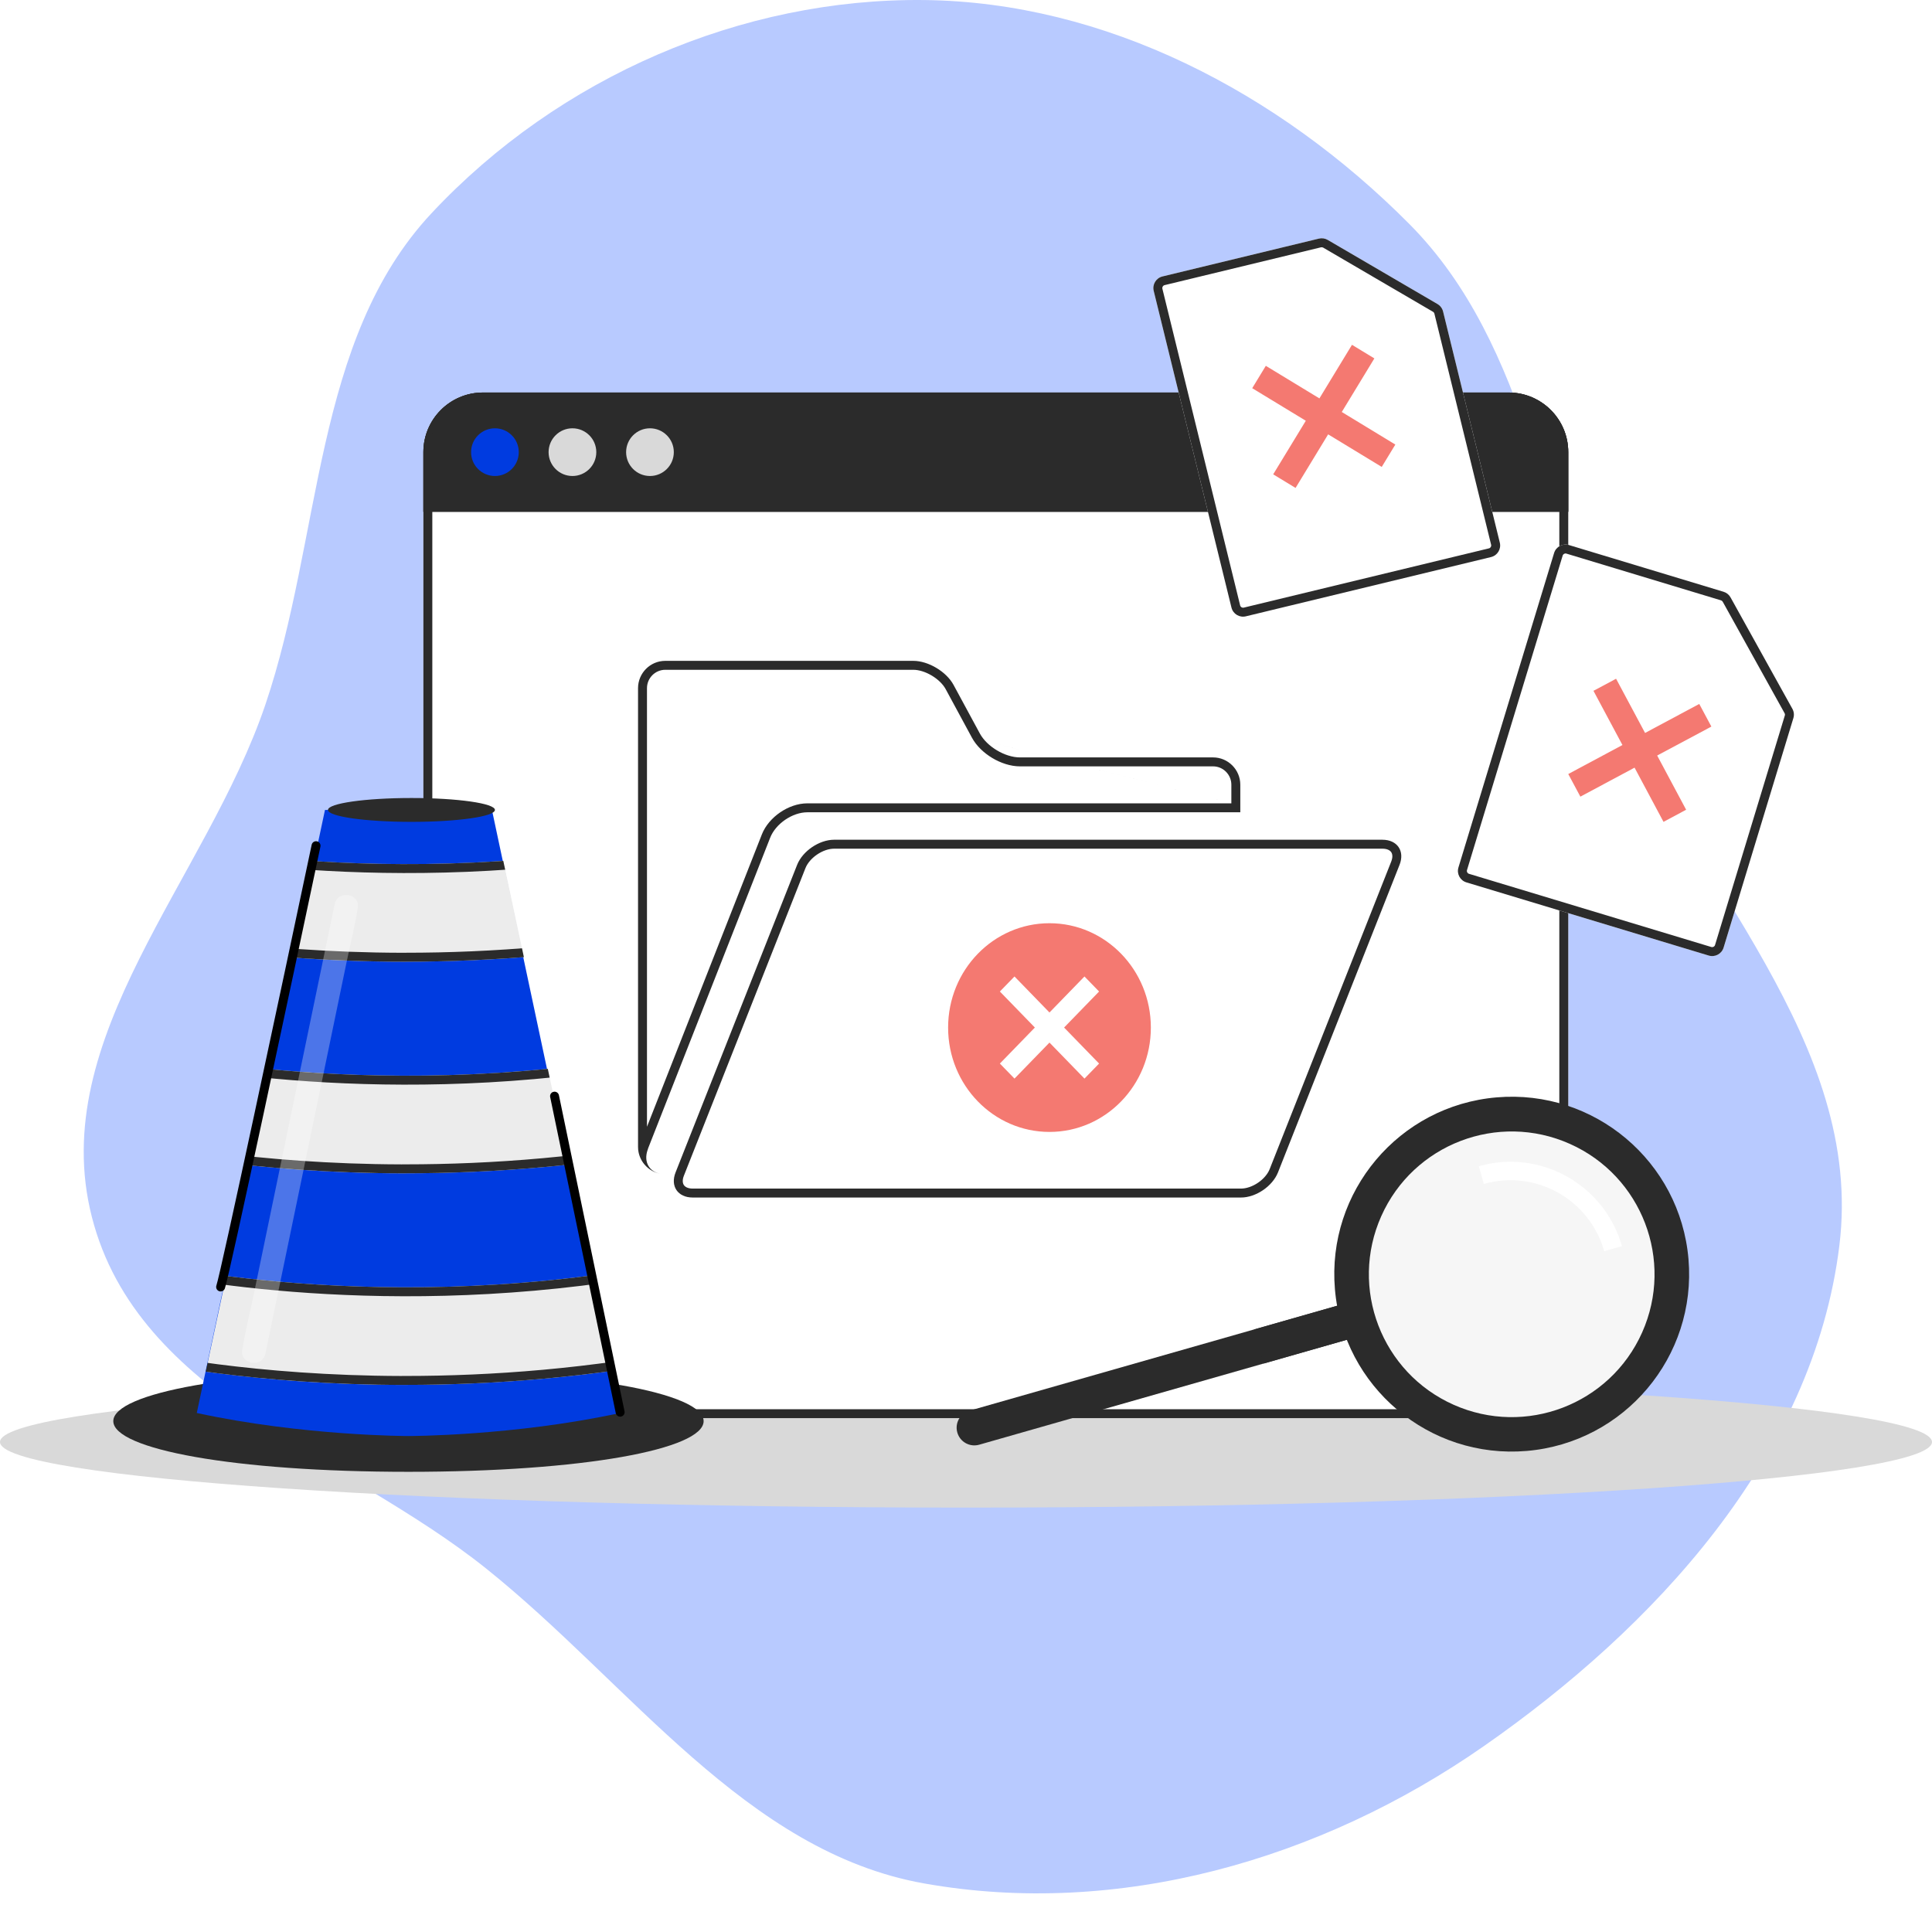
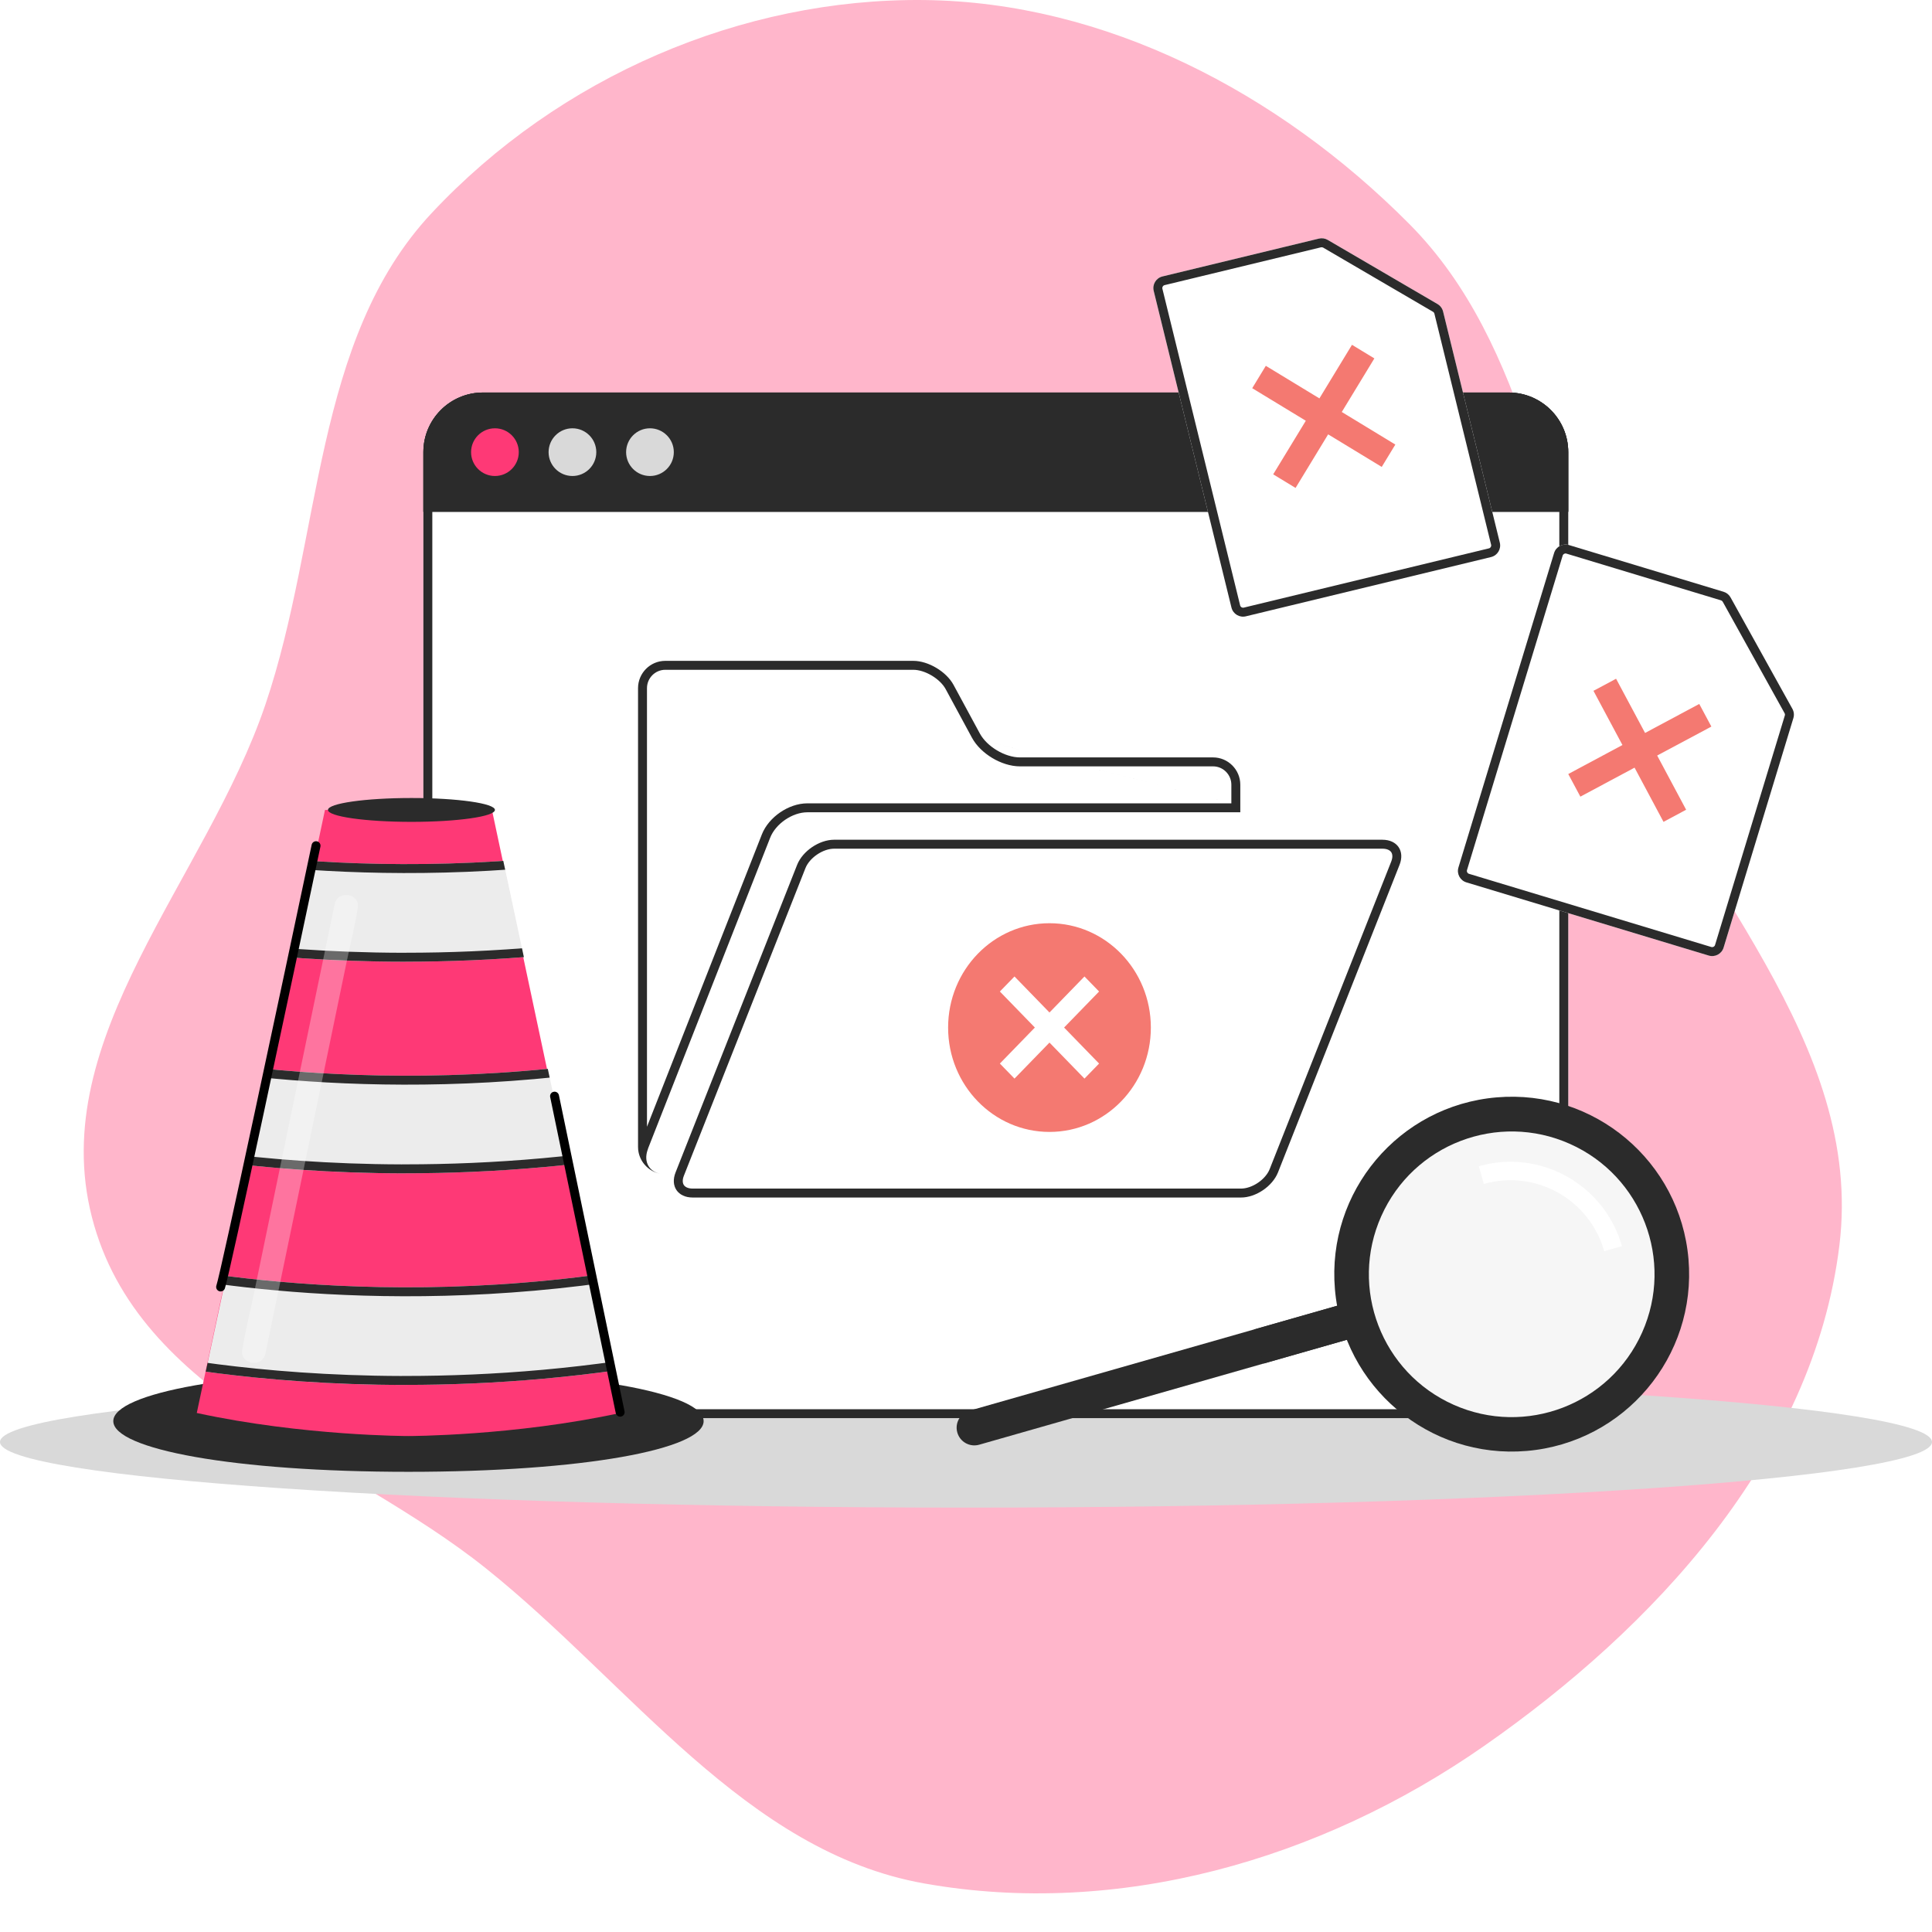
<svg xmlns="http://www.w3.org/2000/svg" width="300" height="300" viewBox="0 0 300 300" fill="none">
  <rect width="300" height="300" fill="#CACACA" />
  <g id="Illustration">
    <rect width="2438" height="5632" transform="translate(-1682 -1444)" fill="white" />
    <g id="Frame 888">
      <g id="Frame 886">
        <rect x="-15.5" y="-47.5" width="331" height="995" stroke="#ECECEC" />
        <g id="file_not_found_flat">
          <rect x="-15.5" y="-15.5" width="331" height="963" rx="4.5" stroke="#9747FF" stroke-dasharray="10 5" />
          <g id="Theme=Light">
-             <path id="Vector" fill-rule="evenodd" clip-rule="evenodd" d="M143.493 0.006C171.58 0.314 198.492 14.294 218.841 34.783C237.619 53.692 239.94 82.686 250.488 107.743C262.758 136.889 289.505 161.762 285.618 193.403C281.569 226.353 256.634 252.863 230.412 271.138C204.95 288.883 173.558 297.808 143.493 292.458C115.794 287.529 97.897 261.508 75.5 243.571C53.682 226.099 21.404 216.921 14.265 188.969C7.141 161.076 32.02 136.57 41.224 109.368C50.039 83.316 48.608 52.786 67.001 33.117C86.865 11.876 115.256 -0.304 143.493 0.006Z" fill="#B8CAFF" />
+             <path id="Vector" fill-rule="evenodd" clip-rule="evenodd" d="M143.493 0.006C171.58 0.314 198.492 14.294 218.841 34.783C237.619 53.692 239.94 82.686 250.488 107.743C262.758 136.889 289.505 161.762 285.618 193.403C281.569 226.353 256.634 252.863 230.412 271.138C204.95 288.883 173.558 297.808 143.493 292.458C115.794 287.529 97.897 261.508 75.5 243.571C53.682 226.099 21.404 216.921 14.265 188.969C7.141 161.076 32.02 136.57 41.224 109.368C50.039 83.316 48.608 52.786 67.001 33.117C86.865 11.876 115.256 -0.304 143.493 0.006Z" fill="#FFB6CB" />
            <g id="Group 7">
              <path id="Vector_2" d="M150 234.099C232.843 234.099 300 229.539 300 223.913C300 218.288 232.843 213.728 150 213.728C67.157 213.728 0 218.288 0 223.913C0 229.539 67.157 234.099 150 234.099Z" fill="#D9D9D9" />
              <path id="Vector_3" d="M234.259 60.951H75C69.886 60.951 65.741 65.096 65.741 70.21V220.21H243.518V70.21C243.518 65.096 239.373 60.951 234.259 60.951Z" fill="white" />
              <path id="Vector (Stroke)" fill-rule="evenodd" clip-rule="evenodd" d="M234.259 62.34H75C70.653 62.34 67.13 65.863 67.13 70.21V218.821H242.13V70.21C242.13 65.863 238.606 62.34 234.259 62.34ZM75 60.951H234.259C239.373 60.951 243.518 65.096 243.518 70.21V220.21H65.741V70.21C65.741 65.096 69.886 60.951 75 60.951Z" fill="#2B2B2B" />
              <path id="Vector_4" d="M234.259 60.951H75C69.886 60.951 65.741 65.096 65.741 70.21V79.469H243.518V70.21C243.518 65.096 239.373 60.951 234.259 60.951Z" fill="#2B2B2B" />
              <path id="Vector (Stroke)_2" fill-rule="evenodd" clip-rule="evenodd" d="M234.259 61.877H75C70.398 61.877 66.667 65.607 66.667 70.21V78.543H242.593V70.21C242.593 65.607 238.862 61.877 234.259 61.877ZM75 60.951H234.259C239.373 60.951 243.518 65.096 243.518 70.21V79.469H65.741V70.21C65.741 65.096 69.886 60.951 75 60.951Z" fill="#2B2B2B" />
-               <path id="Vector_5" d="M80.555 70.21C80.555 72.255 78.897 73.913 76.852 73.913C74.807 73.913 73.148 72.255 73.148 70.21C73.148 68.165 74.807 66.506 76.852 66.506C78.897 66.506 80.555 68.165 80.555 70.21Z" fill="#003BE0" />
+               <path id="Vector_5" d="M80.555 70.21C80.555 72.255 78.897 73.913 76.852 73.913C74.807 73.913 73.148 72.255 73.148 70.21C73.148 68.165 74.807 66.506 76.852 66.506C78.897 66.506 80.555 68.165 80.555 70.21Z" fill="#FE3976" />
              <path id="Vector_6" d="M92.593 70.21C92.593 72.255 90.934 73.913 88.889 73.913C86.844 73.913 85.185 72.255 85.185 70.21C85.185 68.165 86.844 66.506 88.889 66.506C90.934 66.506 92.593 68.165 92.593 70.21Z" fill="#D9D9D9" />
              <path id="Vector_7" d="M104.63 70.21C104.63 72.255 102.971 73.913 100.926 73.913C98.881 73.913 97.222 72.255 97.222 70.21C97.222 68.165 98.881 66.506 100.926 66.506C102.971 66.506 104.63 68.165 104.63 70.21Z" fill="#D9D9D9" />
              <path id="Vector_8" d="M217.32 134.295C218.169 132.151 216.968 130.395 214.661 130.395H129.517C127.205 130.395 124.626 132.151 123.776 134.295L104.903 182.051C104.053 184.195 105.255 185.951 107.561 185.951H192.705C195.017 185.951 197.596 184.195 198.446 182.051L217.32 134.295Z" fill="white" />
              <path id="Vector (Stroke)_3" fill-rule="evenodd" clip-rule="evenodd" d="M216.028 133.784L216.028 133.783C216.322 133.042 216.195 132.57 216.027 132.324C215.858 132.076 215.462 131.784 214.661 131.784H129.517C128.696 131.784 127.74 132.104 126.879 132.69C126.018 133.275 125.369 134.045 125.068 134.806L106.194 182.563C105.9 183.304 106.027 183.775 106.195 184.022C106.365 184.269 106.76 184.562 107.561 184.562H192.705C193.526 184.562 194.482 184.241 195.343 183.656C196.204 183.071 196.853 182.3 197.155 181.539L216.028 133.784ZM217.32 134.295C218.169 132.151 216.968 130.395 214.661 130.395H129.517C127.205 130.395 124.626 132.151 123.776 134.295L104.903 182.051C104.053 184.195 105.255 185.951 107.561 185.951H192.705C195.017 185.951 197.596 184.195 198.446 182.051L217.32 134.295Z" fill="#2B2B2B" />
              <path id="Vector_9" d="M100.612 178.382L119.594 130.075C120.449 127.907 123.043 126.131 125.368 126.131H192.593V121.849C192.593 119.516 190.694 117.611 188.369 117.611H158.382C156.057 117.611 153.249 115.933 152.144 113.887L148.061 106.341C146.95 104.289 144.143 102.617 141.823 102.617H103.298C100.972 102.617 99.074 104.522 99.074 106.856V178.088C99.074 180.134 100.539 181.855 102.474 182.247C100.704 181.873 99.88 180.281 100.624 178.388L100.612 178.382Z" fill="white" />
              <path id="Vector (Stroke)_4" fill-rule="evenodd" clip-rule="evenodd" d="M99.104 178.593C99.099 178.548 99.094 178.503 99.09 178.458C99.079 178.336 99.074 178.213 99.074 178.088V106.856C99.074 104.522 100.972 102.617 103.298 102.617H141.823C144.143 102.617 146.95 104.289 148.061 106.341L152.144 113.887C153.249 115.933 156.057 117.611 158.382 117.611H188.369C190.694 117.611 192.593 119.516 192.593 121.849V126.131H125.368C123.043 126.131 120.449 127.907 119.594 130.075L100.612 178.382L100.624 178.388C100.587 178.484 100.553 178.578 100.524 178.672C99.965 180.438 100.793 181.892 102.474 182.247C100.918 181.932 99.666 180.757 99.235 179.245C99.175 179.034 99.131 178.816 99.104 178.593ZM191.204 124.742H125.368C123.869 124.742 122.371 125.306 121.146 126.143C119.921 126.981 118.851 128.172 118.302 129.566L118.302 129.567L100.463 174.964V106.856C100.463 105.285 101.744 104.006 103.298 104.006H141.823C142.673 104.006 143.711 104.322 144.684 104.903C145.656 105.483 146.431 106.248 146.84 107.002L150.922 114.547M191.204 124.742V121.849C191.204 120.278 189.923 119 188.369 119H158.382C156.909 119 155.382 118.478 154.093 117.709C152.805 116.939 151.622 115.843 150.923 114.548" fill="#2B2B2B" />
              <path id="Vector_10" d="M162.963 143.358C154.268 143.358 147.222 150.611 147.222 159.562C147.222 168.512 154.268 175.765 162.963 175.765C171.658 175.765 178.704 168.512 178.704 159.562C178.704 150.611 171.658 143.358 162.963 143.358ZM170.665 165.149L168.396 167.484L162.963 161.891L157.53 167.484L155.261 165.149L160.695 159.556L155.261 153.962L157.53 151.627L162.963 157.22L168.396 151.627L170.665 153.962L165.231 159.556L170.665 165.149Z" fill="#F47971" />
              <path id="Vector_11" d="M231.322 195.991L150.54 219.048C149.081 219.465 148.235 220.986 148.652 222.445C149.068 223.905 150.589 224.75 152.049 224.334L232.831 201.277C234.29 200.86 235.136 199.339 234.719 197.88C234.303 196.42 232.782 195.574 231.322 195.991Z" fill="#2B2B2B" />
              <path id="Vector_12" d="M233.962 195.24L194.716 206.442L196.224 211.727L235.471 200.525L233.962 195.24Z" fill="#2B2B2B" />
              <path id="Vector_13" d="M237.071 225.301C252.232 224.012 263.477 210.677 262.188 195.516C260.899 180.355 247.564 169.109 232.403 170.399C217.242 171.688 205.997 185.023 207.286 200.184C208.575 215.345 221.91 226.59 237.071 225.301Z" fill="#2B2B2B" />
              <path id="Vector_14" d="M254.99 206.903C259.977 195.717 254.952 182.606 243.767 177.619C232.581 172.632 219.47 177.657 214.483 188.842C209.496 200.028 214.521 213.139 225.706 218.126C236.892 223.113 250.003 218.088 254.99 206.903Z" fill="#F6F6F6" />
              <path id="Vector_15" d="M251.846 193.498L249.106 194.284C246.815 186.226 238.428 181.547 230.412 183.842L229.63 181.09C239.16 178.358 249.132 183.924 251.852 193.498H251.846Z" fill="white" />
              <path id="Vector_16" d="M268.719 92.765C268.486 92.344 268.097 92.03 267.636 91.891L243.628 84.634C242.651 84.338 241.618 84.89 241.321 85.867L226.466 134.703C226.168 135.683 226.722 136.719 227.702 137.015L265.332 148.379C266.309 148.674 267.342 148.122 267.639 147.145L278.475 111.506C278.621 111.026 278.566 110.507 278.323 110.069L268.719 92.765Z" fill="white" />
              <path id="Vector (Stroke)_5" fill-rule="evenodd" clip-rule="evenodd" d="M267.234 93.221L243.227 85.963C242.982 85.889 242.724 86.027 242.65 86.272L227.795 135.107C227.72 135.352 227.859 135.611 228.104 135.685L265.733 147.05C265.978 147.123 266.236 146.985 266.31 146.741L277.147 111.102C277.183 110.982 277.169 110.852 277.108 110.743L267.505 93.439C267.446 93.334 267.349 93.255 267.234 93.221ZM267.636 91.891C268.097 92.03 268.486 92.344 268.719 92.765L278.323 110.069C278.566 110.507 278.621 111.026 278.475 111.506L267.639 147.145C267.342 148.122 266.309 148.674 265.332 148.379L227.702 137.015C226.722 136.719 226.168 135.683 226.466 134.703L241.321 85.867C241.618 84.89 242.651 84.338 243.628 84.634L267.636 91.891Z" fill="#2B2B2B" />
              <path id="Vector_17" d="M265.741 112.823L263.86 109.309L255.446 113.812L250.944 105.395L247.432 107.27L251.933 115.687L243.519 120.19L245.399 123.703L253.814 119.2L258.309 127.617L261.822 125.736L257.326 117.319L265.741 112.823Z" fill="#F47971" />
              <path id="Vector_18" d="M206.166 37.253C205.752 37.011 205.262 36.939 204.796 37.052L180.51 42.925C179.513 43.166 178.902 44.171 179.147 45.167L191.221 94.344C191.465 95.335 192.463 95.942 193.455 95.702L231.527 86.499C232.524 86.258 233.135 85.254 232.89 84.258L224.081 48.371C223.961 47.884 223.65 47.466 223.217 47.213L206.166 37.253Z" fill="white" />
              <path id="Vector (Stroke)_6" fill-rule="evenodd" clip-rule="evenodd" d="M205.123 38.402L180.836 44.275C180.587 44.336 180.435 44.587 180.496 44.836L192.57 94.013C192.631 94.26 192.881 94.412 193.129 94.352L231.201 85.149C231.45 85.089 231.603 84.838 231.541 84.589L222.732 48.702C222.702 48.58 222.624 48.476 222.516 48.413L205.465 38.452C205.362 38.392 205.239 38.374 205.123 38.402ZM204.796 37.052C205.262 36.939 205.752 37.011 206.166 37.253L223.217 47.213C223.65 47.466 223.961 47.884 224.081 48.371L232.89 84.258C233.135 85.254 232.524 86.258 231.527 86.499L193.455 95.702C192.463 95.942 191.465 95.335 191.221 94.344L179.147 45.167C178.902 44.171 179.513 43.166 180.51 42.925L204.796 37.052Z" fill="#2B2B2B" />
              <path id="Vector_19" d="M213.41 55.654L209.936 53.543L204.878 61.863L196.556 56.805L194.444 60.278L202.766 65.335L197.701 73.655L201.175 75.765L206.234 67.446L214.555 72.503L216.667 69.031L208.351 63.973L213.41 55.654Z" fill="#F47971" />
              <g id="Group 19">
                <path id="Vector_20" d="M109.259 220.673C109.259 225.024 90.6 228.543 63.426 228.543C36.252 228.543 17.593 225.018 17.593 220.673C17.593 216.328 36.252 212.802 63.426 212.802C90.6 212.802 109.259 216.328 109.259 220.673Z" fill="#2B2B2B" />
-                 <path id="Vector_21" d="M76.389 125.765H50.463L30.555 219.407C47.064 222.988 63.426 222.988 63.426 222.988C63.426 222.988 79.788 222.988 96.296 219.407L76.389 125.765Z" fill="#003BE0" />
+                 <path id="Vector_21" d="M76.389 125.765H50.463L30.555 219.407C47.064 222.988 63.426 222.988 63.426 222.988C63.426 222.988 79.788 222.988 96.296 219.407L76.389 125.765Z" fill="#FE3976" />
                <path id="Vector_22" d="M63.889 127.617C71.048 127.617 76.852 126.788 76.852 125.765C76.852 124.743 71.048 123.914 63.889 123.914C56.73 123.914 50.926 124.743 50.926 125.765C50.926 126.788 56.73 127.617 63.889 127.617Z" fill="#2B2B2B" />
                <g id="Clip path group">
                  <mask id="mask0_4579_5411" style="mask-type:luminance" maskUnits="userSpaceOnUse" x="30" y="126" width="67" height="97">
                    <g id="clippath-2">
                      <path id="Vector_23" d="M76.515 126.034H50.56L30.63 219.149C47.157 222.71 63.537 222.71 63.537 222.71C63.537 222.71 79.918 222.71 96.444 219.149L76.515 126.034Z" fill="white" />
                    </g>
                  </mask>
                  <g mask="url(#mask0_4579_5411)">
                    <g id="Group">
                      <path id="Vector_24" d="M62.971 215.052C36.255 215.052 18.213 210.584 17.093 210.304L20.812 195.665L18.956 202.982L20.806 195.659C21.189 195.756 59.697 205.191 106.689 195.58L109.714 210.377C92.603 213.877 76.655 215.046 62.977 215.046L62.971 215.052Z" fill="#ECECEC" />
                      <path id="Vector (Stroke)_7" fill-rule="evenodd" clip-rule="evenodd" d="M62.977 215.046C76.292 215.046 91.757 213.939 108.353 210.651C108.787 210.565 109.222 210.478 109.658 210.389C109.677 210.385 109.696 210.381 109.714 210.377L106.689 195.58C106.675 195.582 106.661 195.585 106.647 195.588C59.748 205.17 21.311 195.786 20.808 195.659C20.807 195.659 20.806 195.659 20.806 195.659L20.805 195.663L19.38 201.301L17.093 210.304C17.244 210.342 17.701 210.456 18.445 210.624C23.227 211.706 39.851 215.052 62.971 215.052L62.977 215.046ZM62.398 213.663L62.403 213.657H62.977C76.214 213.657 91.585 212.556 108.074 209.291L105.605 197.214C63.851 205.46 29.03 198.878 21.826 197.316L20.302 203.323L20.299 203.323L18.787 209.277C23.505 210.343 39.763 213.608 62.398 213.663Z" fill="#2B2B2B" />
                      <path id="Vector_25" d="M62.971 182.194C36.255 182.194 18.213 177.726 17.093 177.446L20.812 162.807L18.956 170.123L20.806 162.801C21.189 162.898 59.697 172.333 106.689 162.721L109.714 177.519C92.603 181.019 76.655 182.188 62.977 182.188L62.971 182.194Z" fill="#ECECEC" />
                      <path id="Vector (Stroke)_8" fill-rule="evenodd" clip-rule="evenodd" d="M62.977 182.188C76.292 182.188 91.757 181.081 108.353 177.793C108.787 177.707 109.222 177.62 109.658 177.531C109.677 177.527 109.696 177.523 109.714 177.519L106.689 162.721C106.675 162.724 106.661 162.727 106.647 162.73C59.748 172.312 21.311 162.928 20.808 162.801C20.807 162.801 20.806 162.801 20.806 162.801L20.805 162.805L19.38 168.445L17.093 177.446C17.244 177.484 17.701 177.597 18.445 177.766C23.227 178.848 39.851 182.194 62.971 182.194L62.977 182.188ZM62.396 180.805L62.402 180.799H62.977C76.214 180.799 91.585 179.698 108.074 176.433L105.605 164.356C63.851 172.602 29.03 166.02 21.826 164.457L20.302 170.465L20.3 170.464L18.787 176.419C23.505 177.485 39.762 180.75 62.396 180.805Z" fill="#2B2B2B" />
                      <path id="Vector_26" d="M62.971 149.336C36.255 149.336 18.213 144.868 17.093 144.588L20.812 129.949L18.955 137.265L20.806 129.943C21.189 130.04 59.696 139.475 106.689 129.863L109.714 144.661C92.603 148.161 76.655 149.33 62.977 149.33L62.971 149.336Z" fill="#ECECEC" />
                      <path id="Vector (Stroke)_9" fill-rule="evenodd" clip-rule="evenodd" d="M62.977 149.33C76.291 149.33 91.757 148.223 108.353 144.935C108.788 144.849 109.224 144.761 109.661 144.672C109.679 144.668 109.696 144.665 109.714 144.661L106.689 129.863C106.675 129.866 106.661 129.869 106.647 129.872C59.747 139.454 21.311 130.07 20.808 129.943C20.807 129.943 20.806 129.943 20.806 129.943L20.805 129.947L19.38 135.586L17.093 144.588C17.243 144.626 17.701 144.739 18.445 144.908C23.227 145.99 39.851 149.336 62.971 149.336L62.977 149.33ZM62.397 147.946L62.402 147.941H62.977C76.213 147.941 91.584 146.84 108.074 143.575L105.605 131.498C63.85 139.744 29.03 133.162 21.826 131.599L20.302 137.607L20.299 137.606L18.787 143.561C23.505 144.627 39.763 147.892 62.397 147.946Z" fill="#2B2B2B" />
                    </g>
                  </g>
                </g>
                <g id="Group_2" opacity="0.3">
                  <path id="Vector_27" d="M51.966 140.4C51.491 142.689 51.016 144.977 50.541 147.266C49.403 152.763 48.265 158.259 47.12 163.756C45.732 170.44 44.351 177.117 42.963 183.801C41.77 189.553 40.577 195.299 39.39 201.052C38.811 203.834 38.099 206.628 37.649 209.434C37.643 209.47 37.63 209.513 37.624 209.549C37.15 211.85 40.735 212.502 41.21 210.207C41.684 207.918 42.159 205.629 42.634 203.341C43.772 197.844 44.911 192.347 46.055 186.851C47.443 180.167 48.825 173.489 50.212 166.806C51.406 161.053 52.599 155.307 53.786 149.555C54.364 146.773 55.076 143.979 55.526 141.173C55.533 141.136 55.545 141.094 55.551 141.057C56.026 138.756 52.44 138.105 51.966 140.4Z" fill="white" />
                </g>
                <path id="Vector 25 (Stroke)" fill-rule="evenodd" clip-rule="evenodd" d="M49.218 130.641C49.593 130.721 49.833 131.089 49.754 131.464C47.439 142.43 43.92 159.015 40.887 173.131C39.371 180.189 37.976 186.631 36.914 191.446C36.383 193.853 35.934 195.855 35.595 197.324C35.262 198.77 35.024 199.748 34.917 200.063C34.794 200.426 34.399 200.62 34.036 200.497C33.673 200.374 33.478 199.979 33.602 199.616C33.68 199.386 33.899 198.498 34.242 197.012C34.579 195.549 35.027 193.552 35.557 191.147C36.619 186.336 38.013 179.897 39.529 172.839C42.562 158.725 46.08 142.142 48.395 131.177C48.474 130.802 48.842 130.562 49.218 130.641Z" fill="black" />
                <path id="Vector 26 (Stroke)" fill-rule="evenodd" clip-rule="evenodd" d="M85.97 169.53C86.346 169.452 86.713 169.693 86.791 170.069L96.976 219.143C97.054 219.518 96.813 219.886 96.437 219.964C96.062 220.042 95.694 219.801 95.616 219.425L85.431 170.351C85.353 169.975 85.594 169.608 85.97 169.53Z" fill="black" />
              </g>
            </g>
          </g>
        </g>
      </g>
    </g>
  </g>
</svg>
